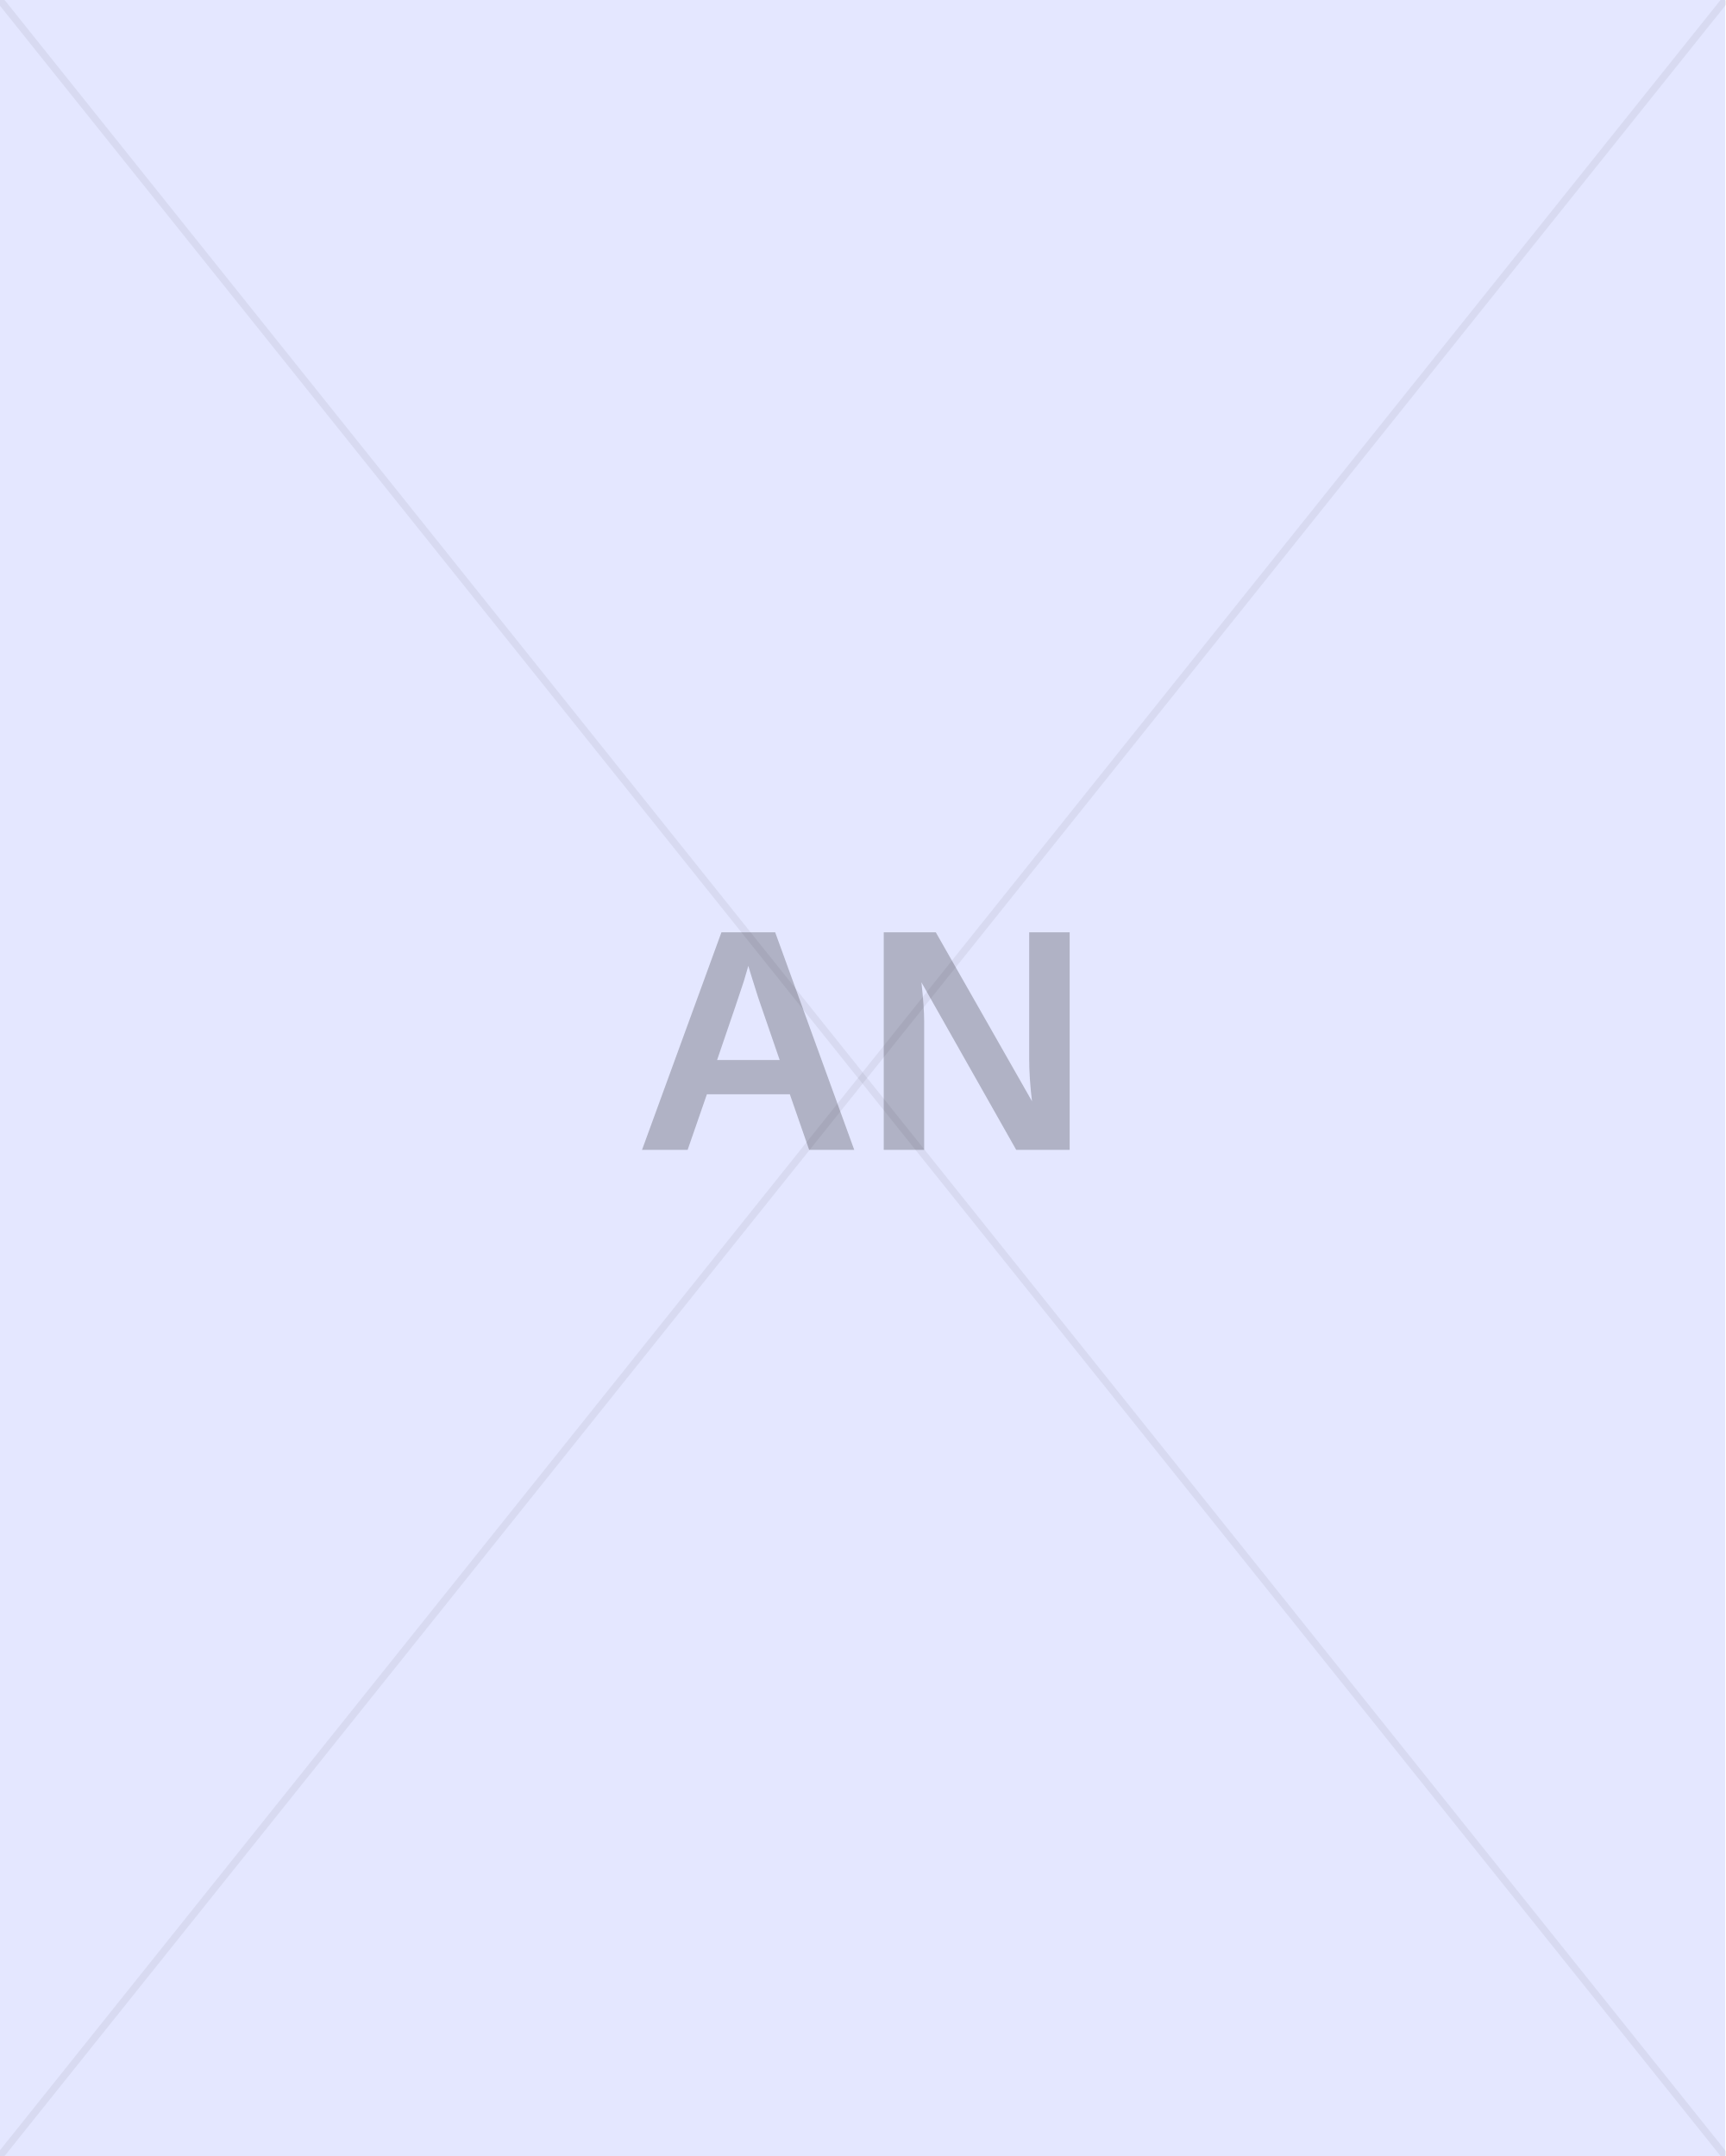
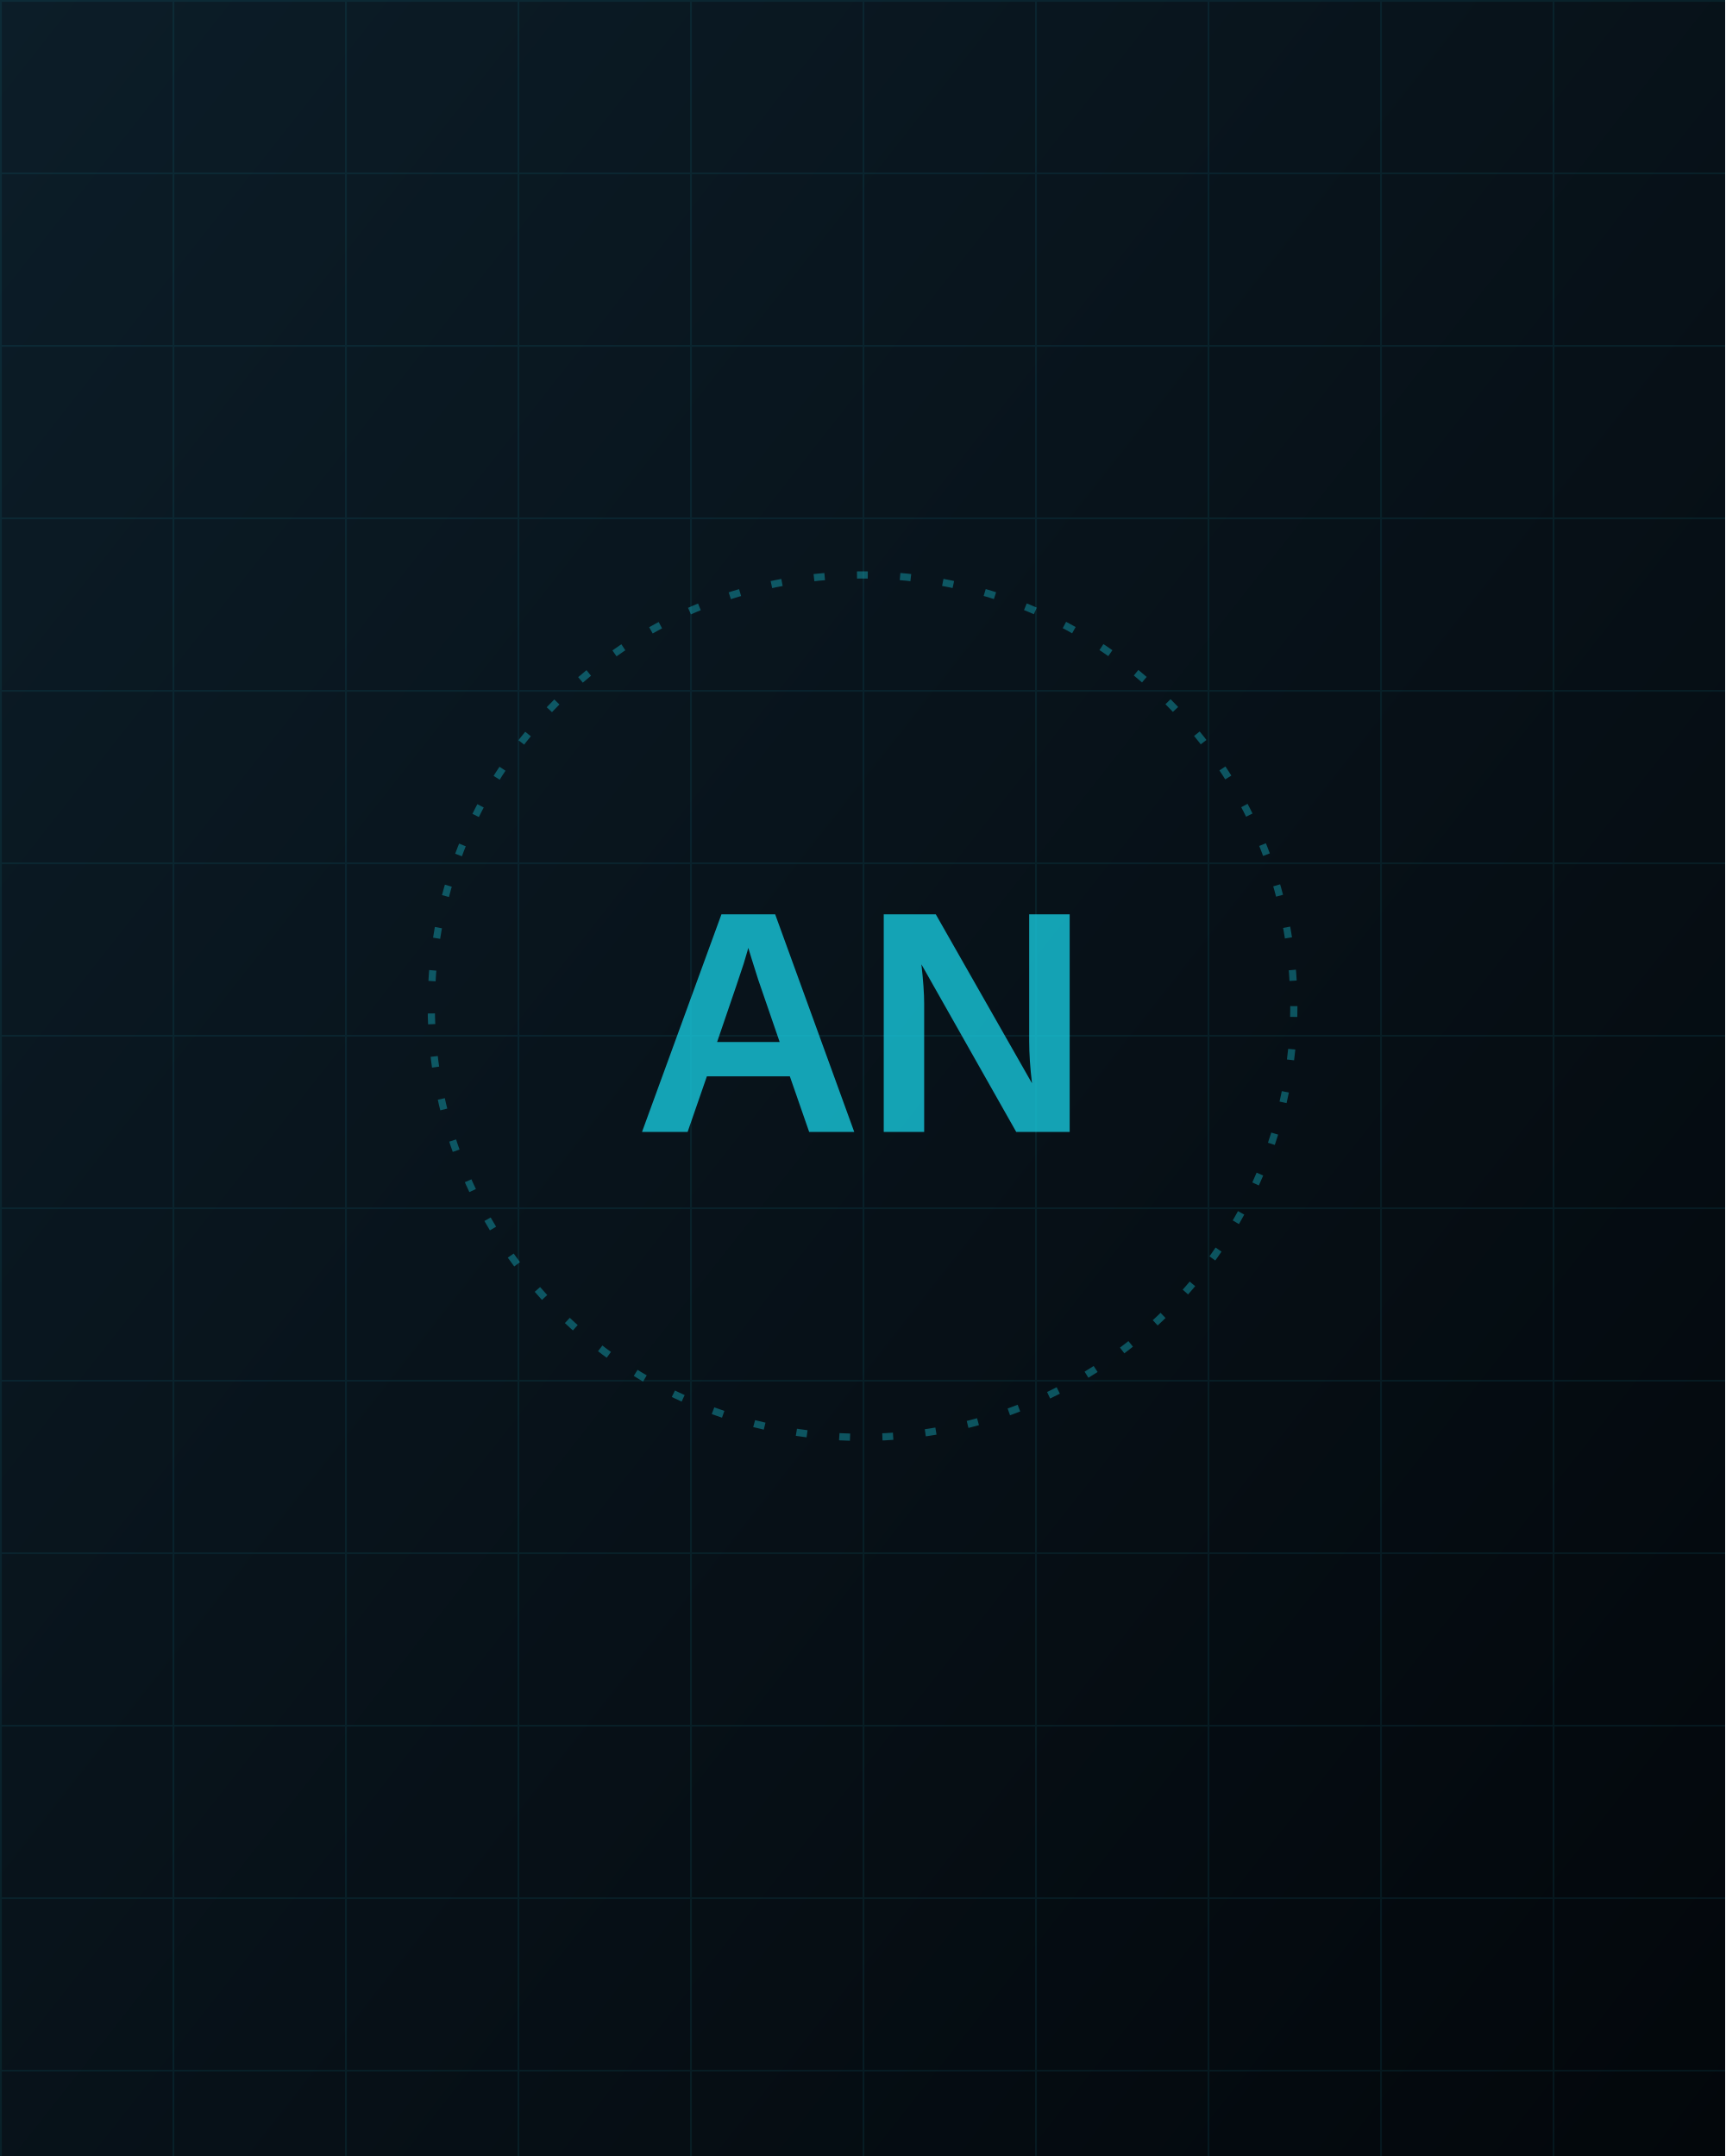
<svg xmlns="http://www.w3.org/2000/svg" viewBox="0 0 480 600">
-   <rect width="480" height="600" fill="#E4E7FF" />
-   <line x1="0" y1="0" x2="480" y2="600" stroke="#14151A" stroke-opacity="0.06" stroke-width="2" />
-   <line x1="480" y1="0" x2="0" y2="600" stroke="#14151A" stroke-opacity="0.06" stroke-width="2" />
-   <text x="240" y="320" font-family="Arial, sans-serif" font-size="88" fill="#14151A" fill-opacity="0.25" text-anchor="middle" font-weight="700">AN</text>
+   <defs>
+     <linearGradient id="g" x1="0" y1="0" x2="1" y2="1">
+       <stop offset="0" stop-color="#0c1d28" />
+       <stop offset="1" stop-color="#03070b" />
+     </linearGradient>
+     <pattern id="p" width="48" height="48" patternUnits="userSpaceOnUse">
+       <path d="M48 0H0V48" fill="none" stroke="#19d3e8" stroke-opacity="0.08" />
+     </pattern>
+   </defs>
+   <rect width="480" height="600" fill="url(#g)" />
+   <rect width="480" height="600" fill="url(#p)" />
+   <circle cx="240" cy="280" r="120" fill="none" stroke="#19d3e8" stroke-opacity="0.35" stroke-dasharray="3 9" stroke-width="2" />
+   <text x="240" y="315" font-family="Arial, sans-serif" font-size="88" fill="#19d3e8" fill-opacity="0.75" text-anchor="middle" font-weight="700">AN</text>
</svg>
